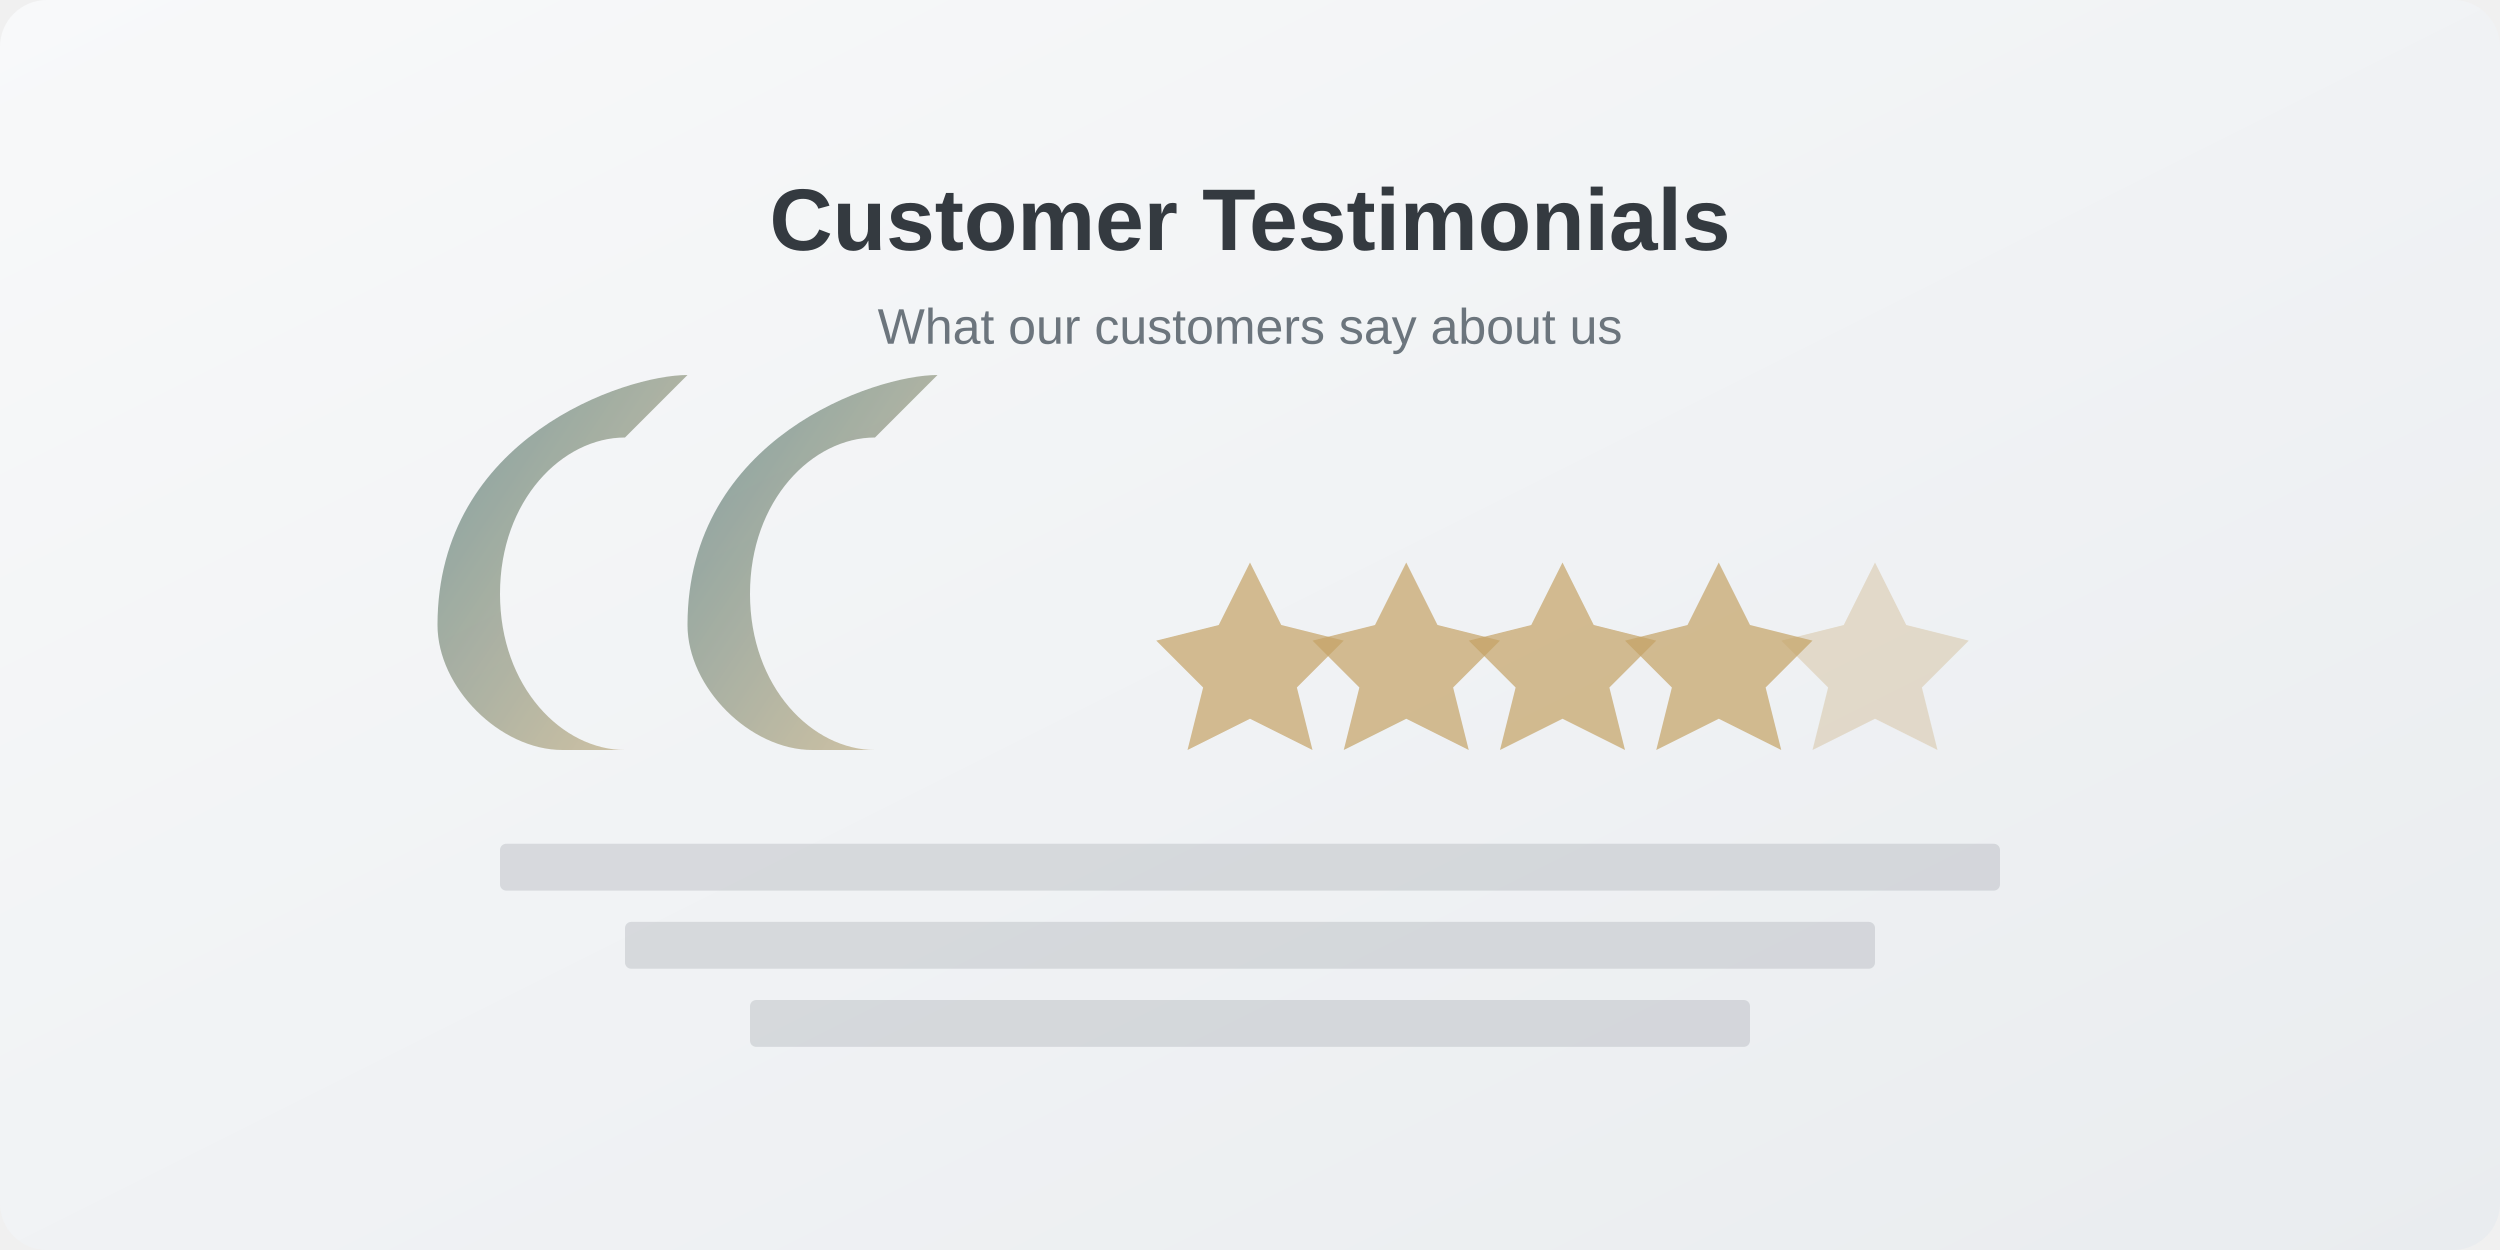
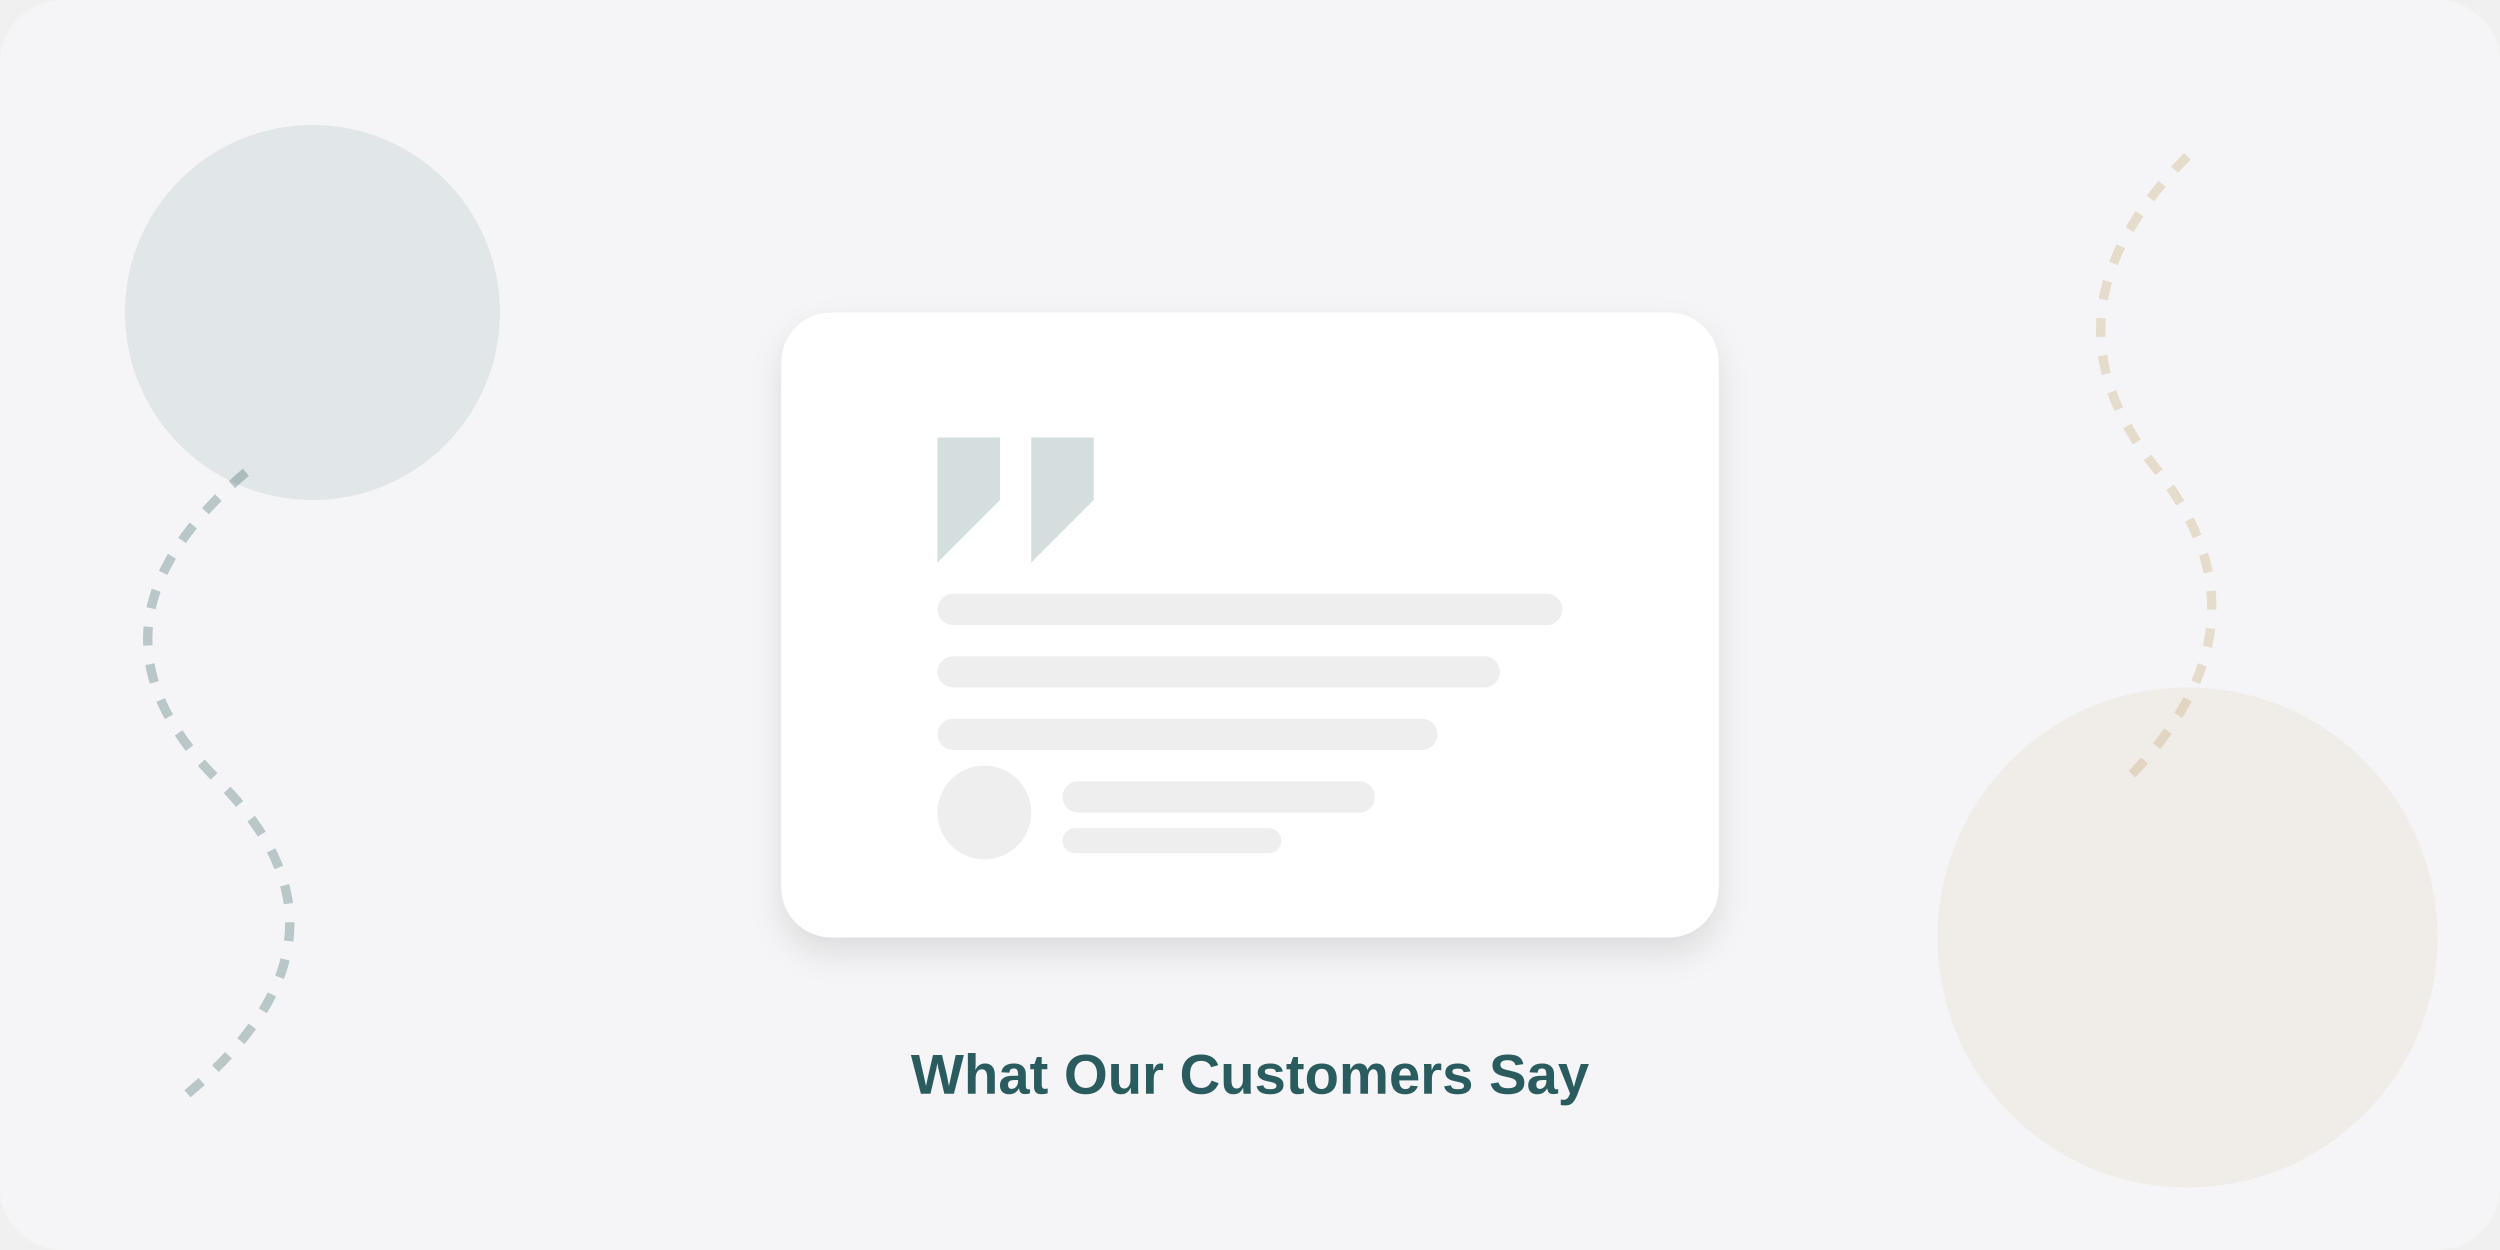
- <svg xmlns="http://www.w3.org/2000/svg" width="800" height="400" viewBox="0 0 800 400">
+ <svg xmlns="http://www.w3.org/2000/svg" width="800" height="400" viewBox="0 0 800 400" fill="none">
+   <rect width="800" height="400" rx="20" fill="#F5F5F7" />
+   <circle cx="100" cy="100" r="60" fill="#2A5B5E" opacity="0.1" />
+   <circle cx="700" cy="300" r="80" fill="#C4A265" opacity="0.1" />
+   <path d="M60,350 Q120,300 70,250 T80,150" stroke="#2A5B5E" stroke-width="3" stroke-dasharray="6 6" opacity="0.3" fill="none" />
+   <path d="M700,50 Q650,100 690,150 T680,250" stroke="#C4A265" stroke-width="3" stroke-dasharray="6 6" opacity="0.3" fill="none" />
+   <rect x="250" y="100" width="300" height="200" rx="16" fill="white" filter="url(#shadow)" />
+   <path d="M300,140 L320,140 L320,160 L300,180 L300,140 Z" fill="#2A5B5E" opacity="0.2" />
+   <path d="M330,140 L350,140 L350,160 L330,180 L330,140 Z" fill="#2A5B5E" opacity="0.2" />
+   <rect x="300" y="190" width="200" height="10" rx="5" fill="#EEEEEE" />
+   <rect x="300" y="210" width="180" height="10" rx="5" fill="#EEEEEE" />
+   <rect x="300" y="230" width="160" height="10" rx="5" fill="#EEEEEE" />
+   <circle cx="315" cy="260" r="15" fill="#EEEEEE" />
+   <rect x="340" y="250" width="100" height="10" rx="5" fill="#EEEEEE" />
+   <rect x="340" y="265" width="70" height="8" rx="4" fill="#EEEEEE" />
+   <text x="400" y="350" font-family="Arial" font-size="18" font-weight="bold" fill="#2A5B5E" text-anchor="middle">What Our Customers Say</text>
  <defs>
-     <linearGradient id="bg-gradient" x1="0%" y1="0%" x2="100%" y2="100%">
-       <stop offset="0%" stop-color="#f8f9fa" stop-opacity="1" />
-       <stop offset="100%" stop-color="#e9ecef" stop-opacity="1" />
-     </linearGradient>
-     <linearGradient id="accent-gradient" x1="0%" y1="0%" x2="100%" y2="100%">
-       <stop offset="0%" stop-color="#2A5B5E" stop-opacity="0.8" />
-       <stop offset="100%" stop-color="#C4A265" stop-opacity="0.8" />
-     </linearGradient>
+     <filter id="shadow" x="240" y="95" width="320" height="220" filterUnits="userSpaceOnUse" color-interpolation-filters="sRGB">
+       <feFlood flood-opacity="0" result="BackgroundImageFix" />
+       <feColorMatrix in="SourceAlpha" type="matrix" values="0 0 0 0 0 0 0 0 0 0 0 0 0 0 0 0 0 0 127 0" />
+       <feOffset dy="5" />
+       <feGaussianBlur stdDeviation="5" />
+       <feColorMatrix type="matrix" values="0 0 0 0 0 0 0 0 0 0 0 0 0 0 0 0 0 0 0.1 0" />
+       <feBlend mode="normal" in2="BackgroundImageFix" result="effect1_dropShadow" />
+       <feBlend mode="normal" in="SourceGraphic" in2="effect1_dropShadow" result="shape" />
+     </filter>
  </defs>
-   <rect width="800" height="400" fill="url(#bg-gradient)" rx="15" ry="15" />
-   <path d="M200 140            C180 140, 160 160, 160 190            C160 220, 180 240, 200 240            L180 240            C160 240, 140 220, 140 200            C140 140, 200 120, 220 120            Z" fill="url(#accent-gradient)" opacity="0.7" />
-   <path d="M280 140            C260 140, 240 160, 240 190            C240 220, 260 240, 280 240            L260 240            C240 240, 220 220, 220 200            C220 140, 280 120, 300 120            Z" fill="url(#accent-gradient)" opacity="0.7" />
-   <rect x="160" y="270" width="480" height="15" rx="2" ry="2" fill="#6c757d" opacity="0.2" />
-   <rect x="200" y="295" width="400" height="15" rx="2" ry="2" fill="#6c757d" opacity="0.2" />
-   <rect x="240" y="320" width="320" height="15" rx="2" ry="2" fill="#6c757d" opacity="0.2" />
-   <polygon points="400,180 410,200 430,205 415,220 420,240 400,230 380,240 385,220 370,205 390,200" fill="#C4A265" opacity="0.7" />
-   <polygon points="450,180 460,200 480,205 465,220 470,240 450,230 430,240 435,220 420,205 440,200" fill="#C4A265" opacity="0.7" />
-   <polygon points="500,180 510,200 530,205 515,220 520,240 500,230 480,240 485,220 470,205 490,200" fill="#C4A265" opacity="0.7" />
-   <polygon points="550,180 560,200 580,205 565,220 570,240 550,230 530,240 535,220 520,205 540,200" fill="#C4A265" opacity="0.7" />
-   <polygon points="600,180 610,200 630,205 615,220 620,240 600,230 580,240 585,220 570,205 590,200" fill="#C4A265" opacity="0.3" />
-   <text x="400" y="80" font-family="Arial" font-size="28" font-weight="bold" fill="#343a40" text-anchor="middle">Customer Testimonials</text>
-   <text x="400" y="110" font-family="Arial" font-size="16" fill="#6c757d" text-anchor="middle">What our customers say about us</text>
</svg>
